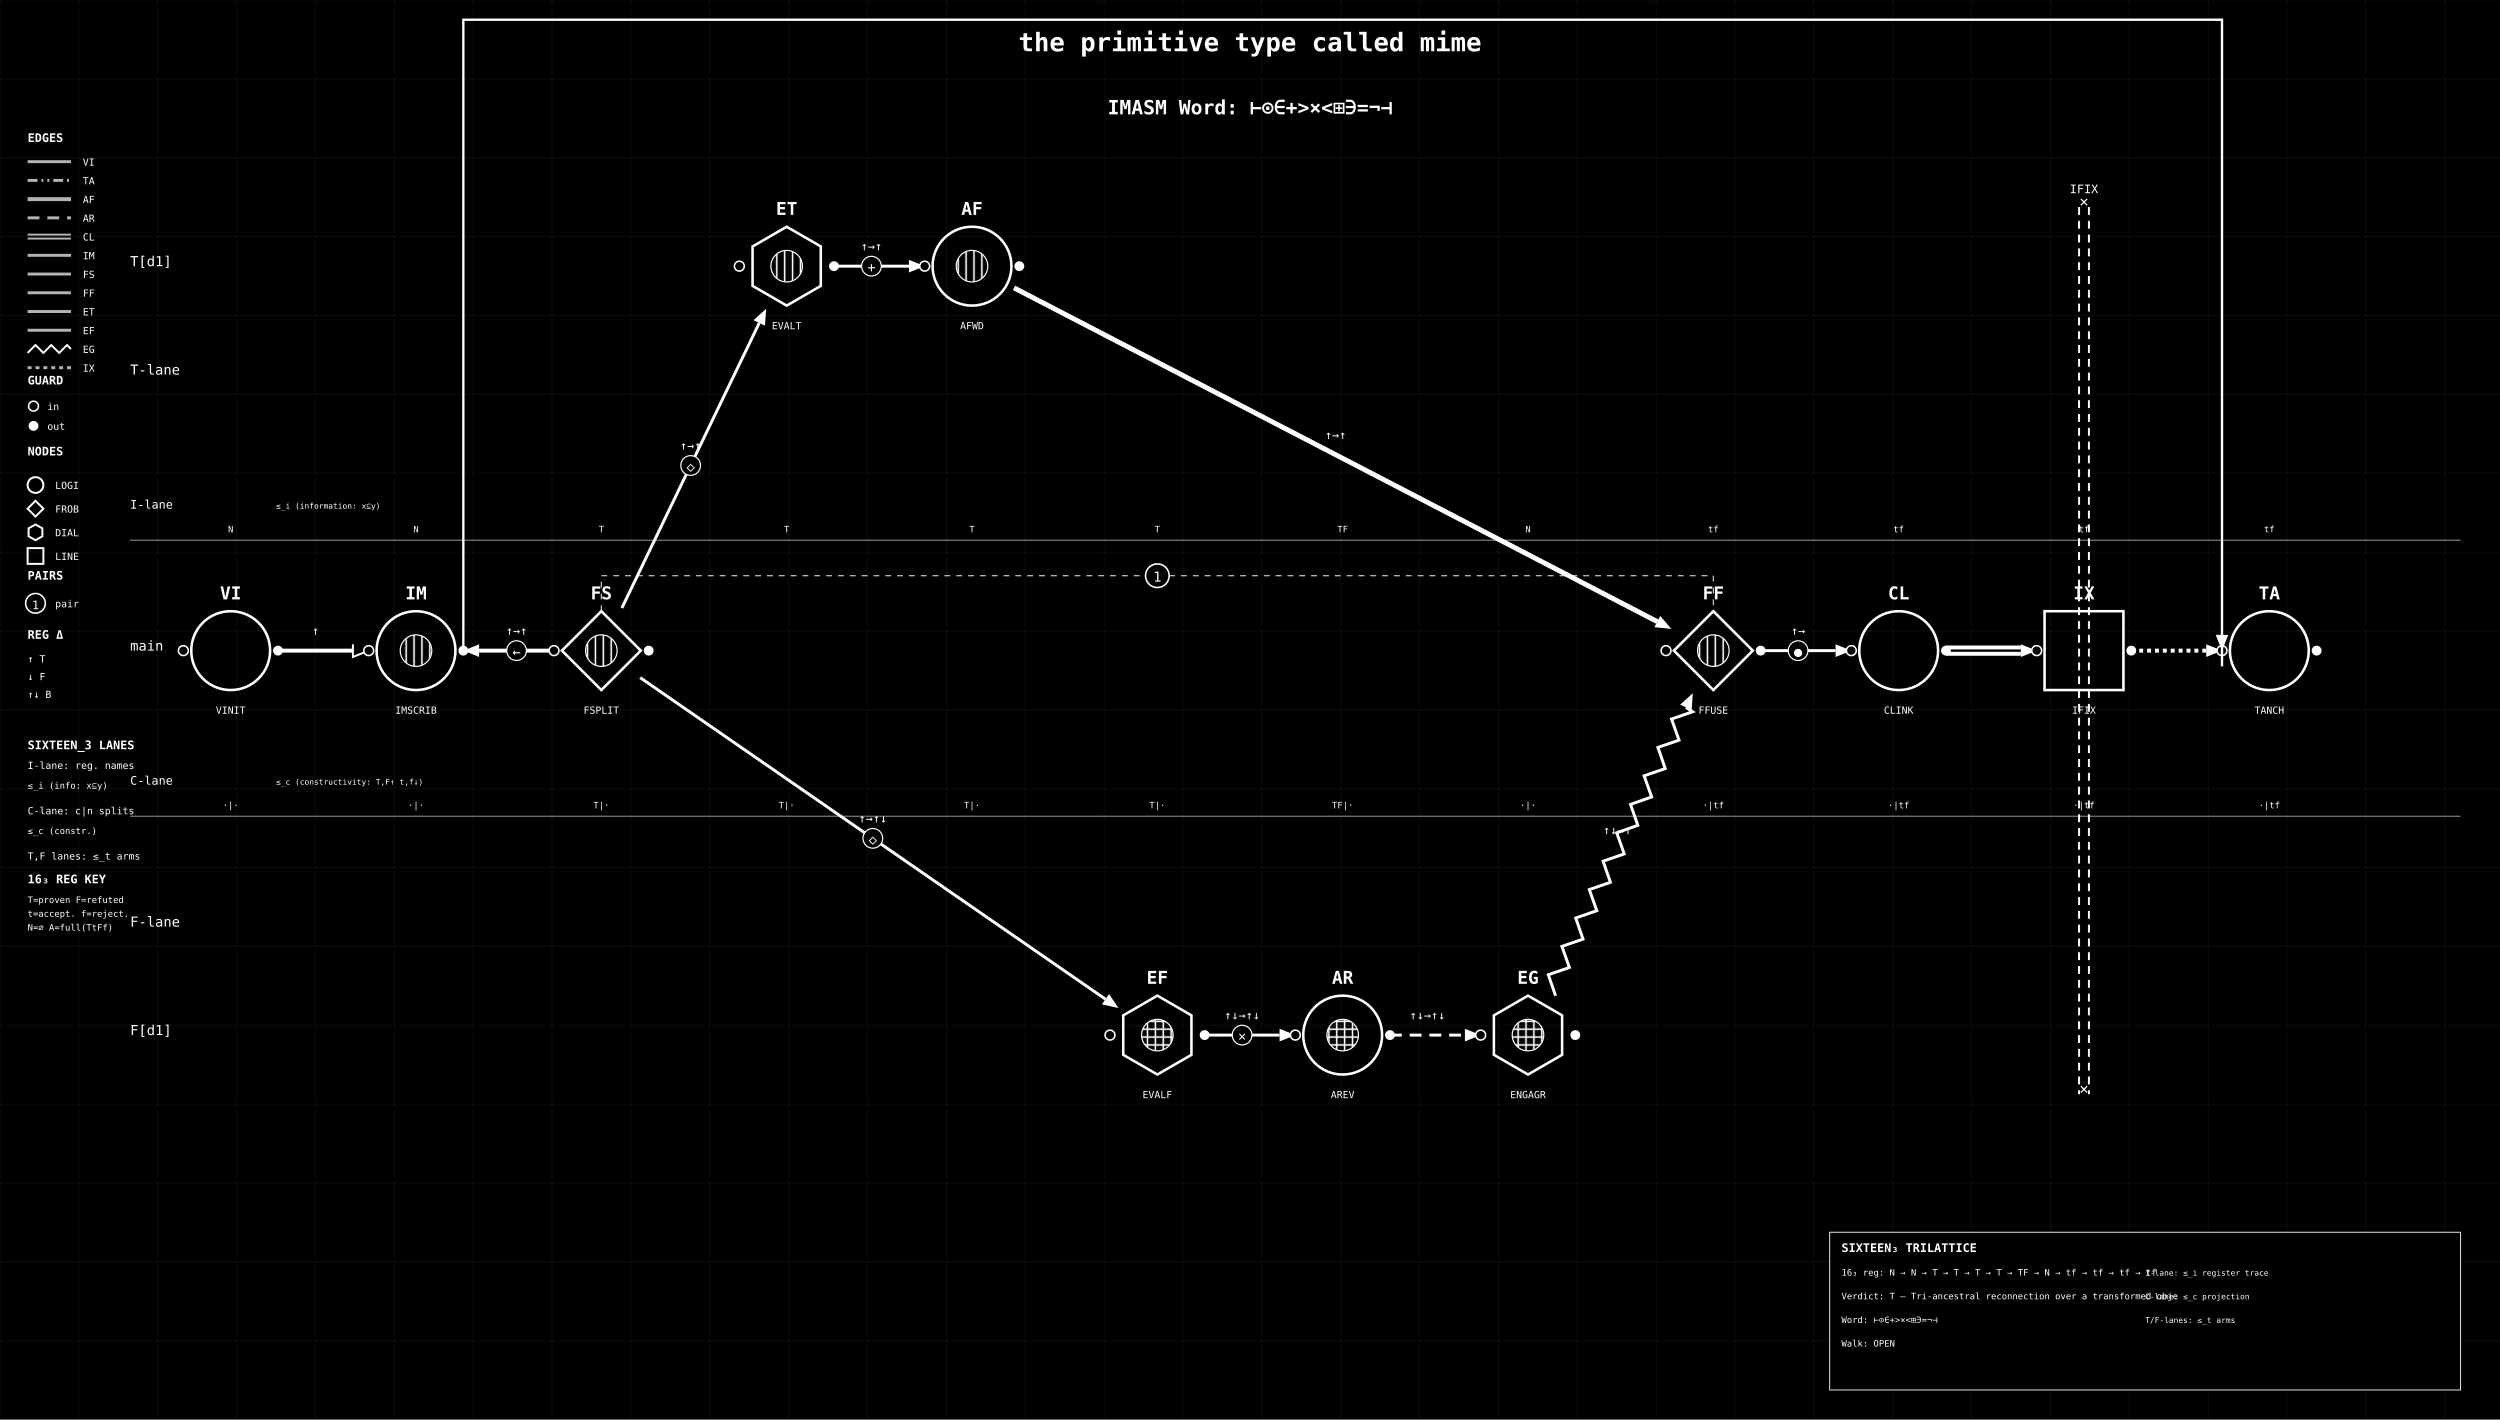
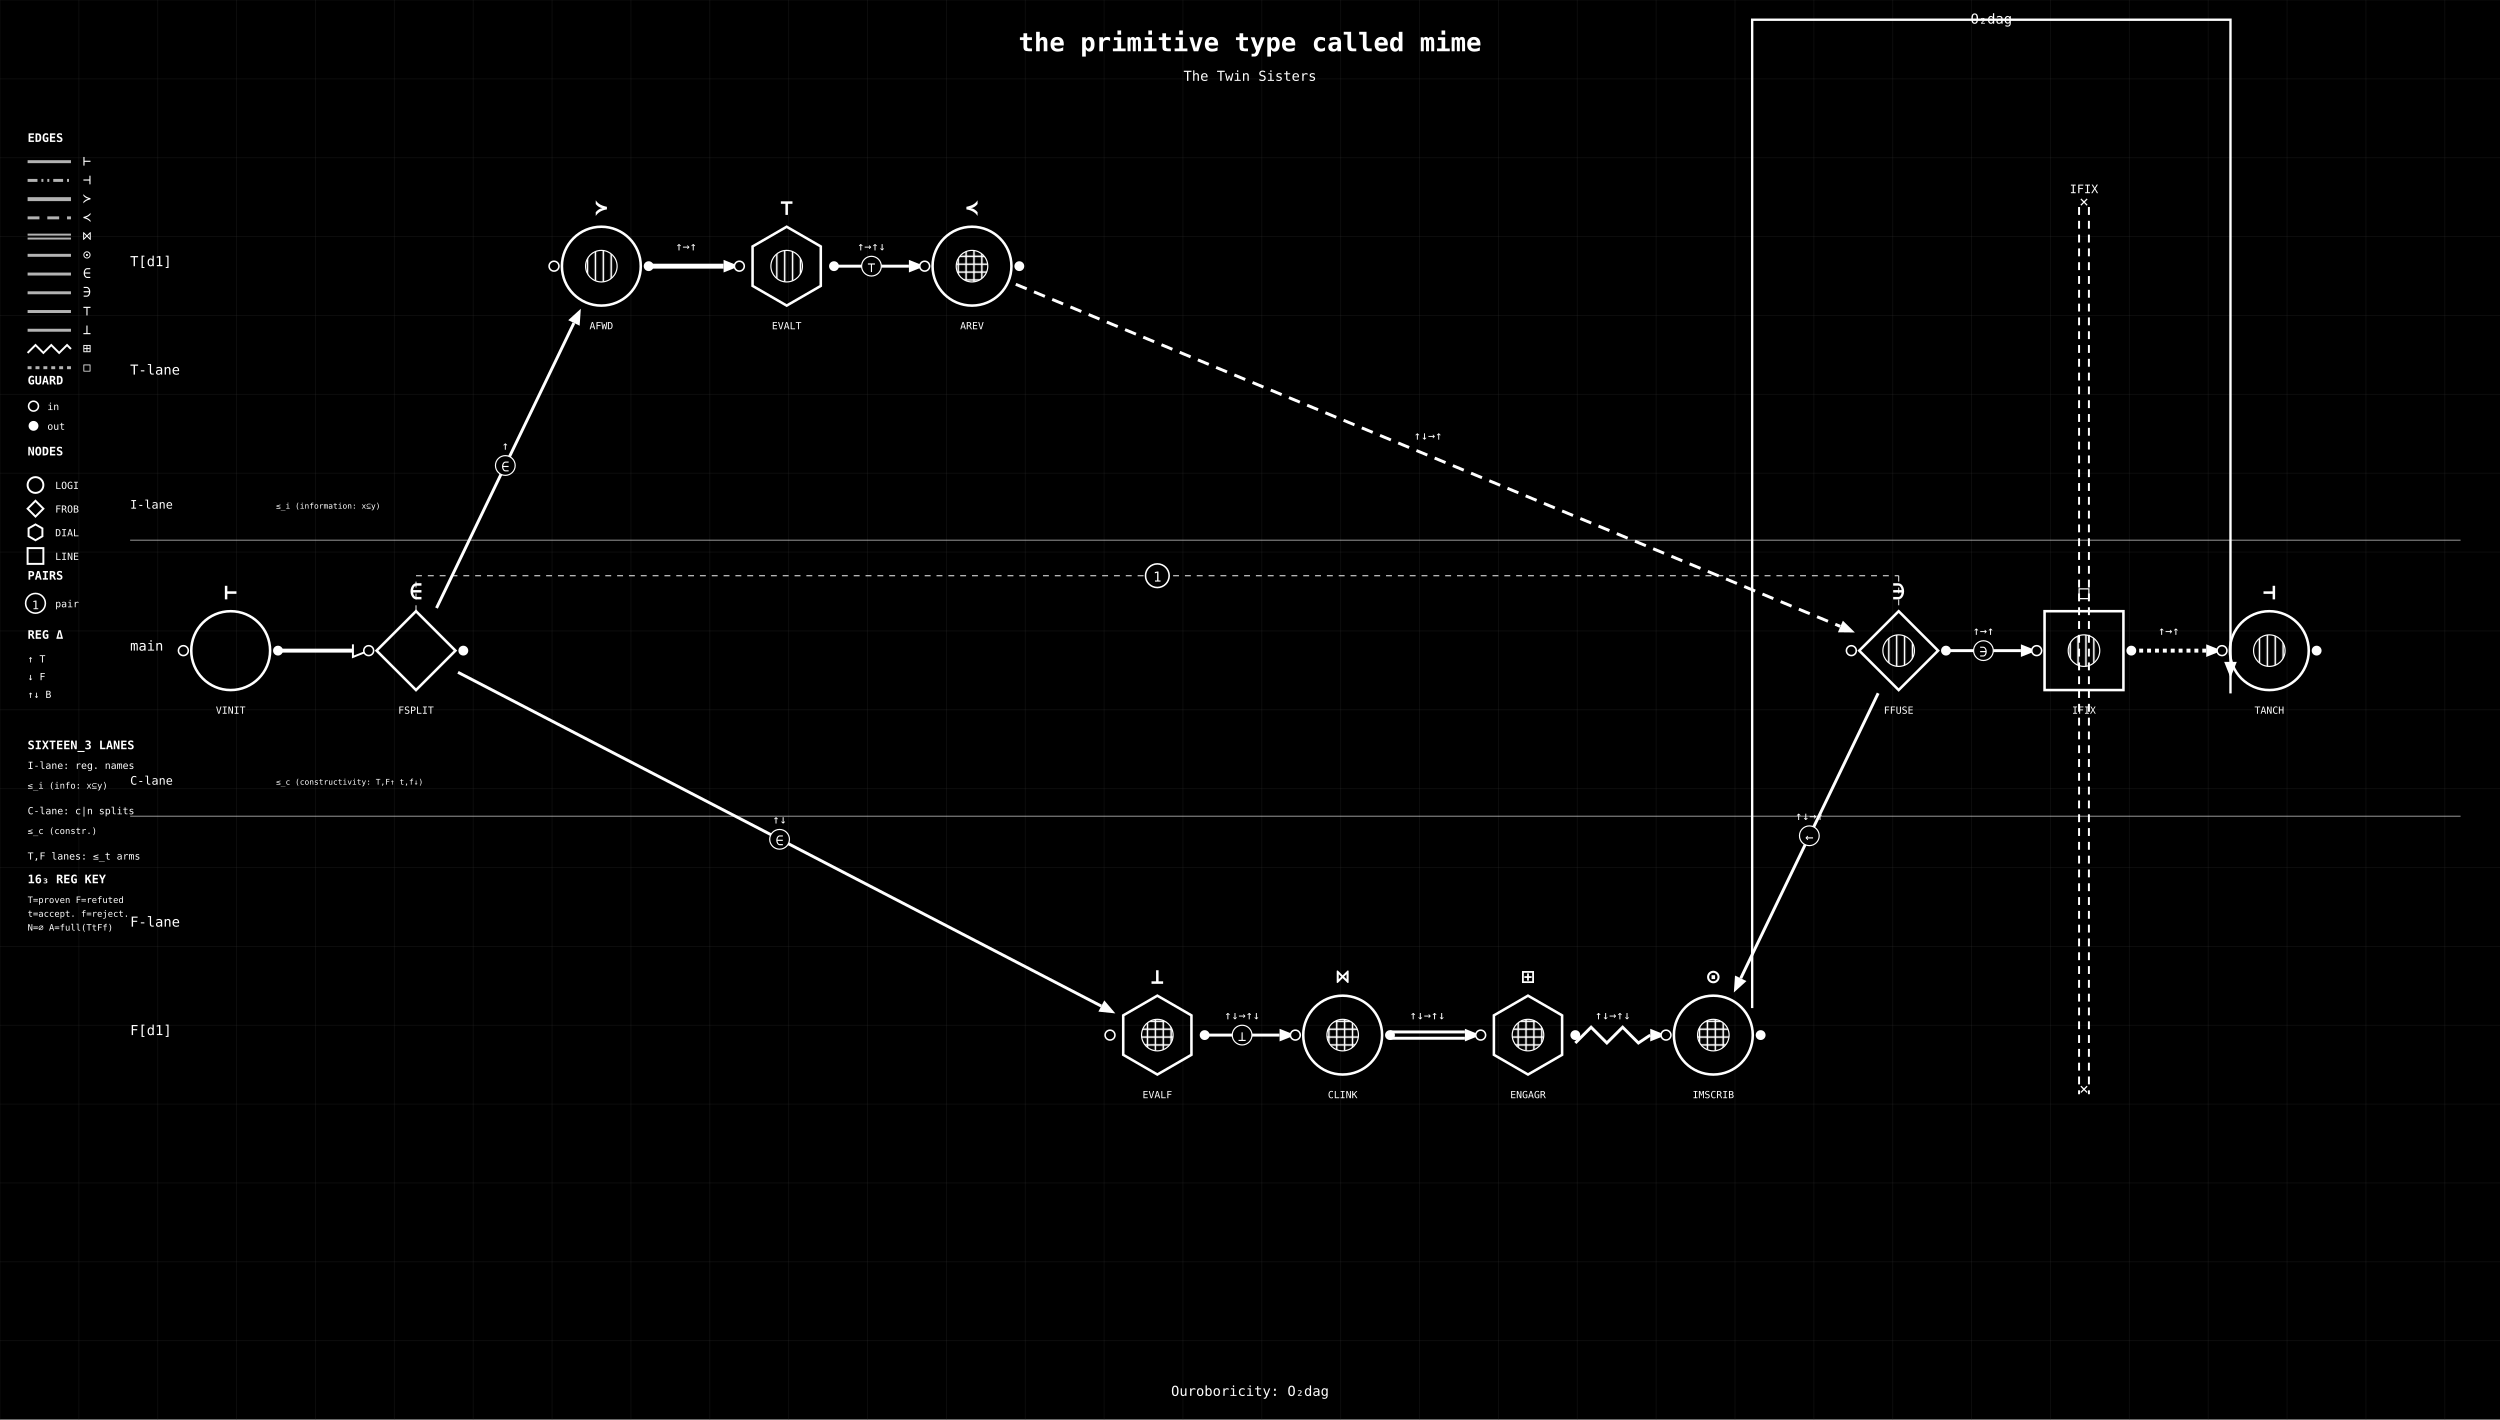
<svg xmlns="http://www.w3.org/2000/svg" viewBox="0 0 1268 720">
  <rect width="1268" height="720" fill="#000000" />
  <defs>
    <pattern id="hatch-T" width="4" height="4" patternUnits="userSpaceOnUse">
      <path d="M2,0 L2,4" stroke="#ffffff" stroke-width="0.8" />
    </pattern>
    <pattern id="hatch-F" width="4" height="4" patternUnits="userSpaceOnUse">
      <path d="M0,2 L4,2" stroke="#ffffff" stroke-width="0.8" />
    </pattern>
    <pattern id="hatch-B" width="4" height="4" patternUnits="userSpaceOnUse">
      <path d="M2,0 L2,4 M0,2 L4,2" stroke="#ffffff" stroke-width="0.8" />
    </pattern>
  </defs>
  <line x1="0.0" y1="0.0" x2="0.0" y2="720.0" stroke="#333333" stroke-width="0.4" opacity="0.3" />
  <line x1="40.0" y1="0.0" x2="40.0" y2="720.0" stroke="#333333" stroke-width="0.4" opacity="0.3" />
  <line x1="80.0" y1="0.0" x2="80.0" y2="720.0" stroke="#333333" stroke-width="0.4" opacity="0.3" />
  <line x1="120.0" y1="0.0" x2="120.0" y2="720.0" stroke="#333333" stroke-width="0.4" opacity="0.3" />
  <line x1="160.0" y1="0.0" x2="160.0" y2="720.0" stroke="#333333" stroke-width="0.4" opacity="0.3" />
  <line x1="200.0" y1="0.0" x2="200.0" y2="720.0" stroke="#333333" stroke-width="0.4" opacity="0.3" />
  <line x1="240.0" y1="0.0" x2="240.0" y2="720.0" stroke="#333333" stroke-width="0.4" opacity="0.3" />
  <line x1="280.0" y1="0.0" x2="280.0" y2="720.0" stroke="#333333" stroke-width="0.4" opacity="0.3" />
  <line x1="320.0" y1="0.0" x2="320.0" y2="720.0" stroke="#333333" stroke-width="0.4" opacity="0.3" />
  <line x1="360.0" y1="0.0" x2="360.0" y2="720.0" stroke="#333333" stroke-width="0.4" opacity="0.3" />
  <line x1="400.0" y1="0.0" x2="400.0" y2="720.0" stroke="#333333" stroke-width="0.4" opacity="0.3" />
  <line x1="440.0" y1="0.0" x2="440.0" y2="720.0" stroke="#333333" stroke-width="0.4" opacity="0.3" />
  <line x1="480.0" y1="0.0" x2="480.0" y2="720.0" stroke="#333333" stroke-width="0.4" opacity="0.3" />
  <line x1="520.0" y1="0.0" x2="520.0" y2="720.0" stroke="#333333" stroke-width="0.4" opacity="0.3" />
  <line x1="560.0" y1="0.0" x2="560.0" y2="720.0" stroke="#333333" stroke-width="0.4" opacity="0.3" />
  <line x1="600.0" y1="0.0" x2="600.0" y2="720.0" stroke="#333333" stroke-width="0.4" opacity="0.3" />
  <line x1="640.0" y1="0.0" x2="640.0" y2="720.0" stroke="#333333" stroke-width="0.4" opacity="0.3" />
  <line x1="680.0" y1="0.0" x2="680.0" y2="720.0" stroke="#333333" stroke-width="0.4" opacity="0.3" />
  <line x1="720.0" y1="0.0" x2="720.0" y2="720.0" stroke="#333333" stroke-width="0.4" opacity="0.3" />
  <line x1="760.0" y1="0.0" x2="760.0" y2="720.0" stroke="#333333" stroke-width="0.4" opacity="0.3" />
  <line x1="800.0" y1="0.0" x2="800.0" y2="720.0" stroke="#333333" stroke-width="0.4" opacity="0.3" />
  <line x1="840.0" y1="0.0" x2="840.0" y2="720.0" stroke="#333333" stroke-width="0.4" opacity="0.3" />
  <line x1="880.0" y1="0.0" x2="880.0" y2="720.0" stroke="#333333" stroke-width="0.4" opacity="0.3" />
  <line x1="920.0" y1="0.0" x2="920.0" y2="720.0" stroke="#333333" stroke-width="0.4" opacity="0.3" />
  <line x1="960.0" y1="0.0" x2="960.0" y2="720.0" stroke="#333333" stroke-width="0.4" opacity="0.3" />
  <line x1="1000.0" y1="0.0" x2="1000.0" y2="720.0" stroke="#333333" stroke-width="0.4" opacity="0.3" />
  <line x1="1040.0" y1="0.0" x2="1040.0" y2="720.0" stroke="#333333" stroke-width="0.4" opacity="0.3" />
  <line x1="1080.0" y1="0.0" x2="1080.0" y2="720.0" stroke="#333333" stroke-width="0.4" opacity="0.3" />
  <line x1="1120.0" y1="0.0" x2="1120.0" y2="720.0" stroke="#333333" stroke-width="0.4" opacity="0.3" />
  <line x1="1160.0" y1="0.0" x2="1160.0" y2="720.0" stroke="#333333" stroke-width="0.4" opacity="0.3" />
  <line x1="1200.0" y1="0.0" x2="1200.0" y2="720.0" stroke="#333333" stroke-width="0.4" opacity="0.3" />
  <line x1="1240.0" y1="0.0" x2="1240.0" y2="720.0" stroke="#333333" stroke-width="0.4" opacity="0.3" />
  <line x1="0.0" y1="0.0" x2="1268.0" y2="0.0" stroke="#333333" stroke-width="0.4" opacity="0.3" />
  <line x1="0.0" y1="40.0" x2="1268.0" y2="40.0" stroke="#333333" stroke-width="0.4" opacity="0.3" />
  <line x1="0.0" y1="80.0" x2="1268.0" y2="80.0" stroke="#333333" stroke-width="0.4" opacity="0.3" />
  <line x1="0.0" y1="120.0" x2="1268.0" y2="120.0" stroke="#333333" stroke-width="0.4" opacity="0.3" />
  <line x1="0.0" y1="160.0" x2="1268.0" y2="160.0" stroke="#333333" stroke-width="0.4" opacity="0.3" />
  <line x1="0.0" y1="200.0" x2="1268.0" y2="200.0" stroke="#333333" stroke-width="0.4" opacity="0.3" />
  <line x1="0.0" y1="240.0" x2="1268.0" y2="240.0" stroke="#333333" stroke-width="0.4" opacity="0.3" />
  <line x1="0.0" y1="280.0" x2="1268.0" y2="280.0" stroke="#333333" stroke-width="0.4" opacity="0.3" />
  <line x1="0.0" y1="320.0" x2="1268.0" y2="320.0" stroke="#333333" stroke-width="0.4" opacity="0.3" />
  <line x1="0.0" y1="360.0" x2="1268.0" y2="360.0" stroke="#333333" stroke-width="0.4" opacity="0.3" />
  <line x1="0.0" y1="400.0" x2="1268.0" y2="400.0" stroke="#333333" stroke-width="0.4" opacity="0.3" />
  <line x1="0.0" y1="440.0" x2="1268.0" y2="440.0" stroke="#333333" stroke-width="0.4" opacity="0.3" />
  <line x1="0.0" y1="480.0" x2="1268.0" y2="480.0" stroke="#333333" stroke-width="0.4" opacity="0.3" />
  <line x1="0.0" y1="520.0" x2="1268.0" y2="520.0" stroke="#333333" stroke-width="0.4" opacity="0.3" />
  <line x1="0.0" y1="560.0" x2="1268.0" y2="560.0" stroke="#333333" stroke-width="0.4" opacity="0.3" />
  <line x1="0.0" y1="600.0" x2="1268.0" y2="600.0" stroke="#333333" stroke-width="0.4" opacity="0.3" />
  <line x1="0.0" y1="640.0" x2="1268.0" y2="640.0" stroke="#333333" stroke-width="0.4" opacity="0.3" />
  <line x1="0.0" y1="680.0" x2="1268.0" y2="680.0" stroke="#333333" stroke-width="0.4" opacity="0.3" />
  <text x="634.0" y="26.0" fill="#ffffff" font-size="13" text-anchor="middle" font-family="monospace" font-weight="bold">the primitive type called mime</text>
-   <text x="634.0" y="58.0" fill="#ffffff" font-size="10" text-anchor="middle" font-family="monospace" font-weight="bold">IMASM Word: ⊢⊙∈+&gt;×&lt;⊞∋=¬⊣</text>
+   <text x="634.0" y="41.0" fill="#ffffff" font-size="7" text-anchor="middle" font-family="monospace">The Twin Sisters</text>
  <text x="66.0" y="190.0" fill="#ffffff" font-size="7" text-anchor="start" font-family="monospace">T-lane</text>
  <text x="66.0" y="135.0" fill="#ffffff" font-size="7" text-anchor="start" font-family="monospace">T[d1]</text>
  <text x="66.0" y="470.0" fill="#ffffff" font-size="7" text-anchor="start" font-family="monospace">F-lane</text>
  <text x="66.0" y="525.0" fill="#ffffff" font-size="7" text-anchor="start" font-family="monospace">F[d1]</text>
  <text x="66.0" y="330.0" fill="#ffffff" font-size="7" text-anchor="start" font-family="monospace">main</text>
  <text x="66.0" y="258.0" fill="#ffffff" font-size="6" text-anchor="start" font-family="monospace">I-lane</text>
  <text x="140.0" y="258.0" fill="#ffffff" font-size="4" text-anchor="start" font-family="monospace">≤_i (information: x⊆y)</text>
  <line x1="66.0" y1="274.0" x2="1248.0" y2="274.0" stroke="#ffffff" stroke-width="0.6" opacity="0.5" />
  <text x="66.0" y="398.0" fill="#ffffff" font-size="6" text-anchor="start" font-family="monospace">C-lane</text>
  <text x="140.0" y="398.0" fill="#ffffff" font-size="4" text-anchor="start" font-family="monospace">≤_c (constructivity: T,F↑ t,f↓)</text>
  <line x1="66.0" y1="414.0" x2="1248.0" y2="414.0" stroke="#ffffff" stroke-width="0.6" opacity="0.5" />
-   <text x="117.0" y="270.0" fill="#ffffff" font-size="4.5" text-anchor="middle" font-family="monospace">N</text>
-   <text x="117.0" y="410.0" fill="#ffffff" font-size="4.5" text-anchor="middle" font-family="monospace">·|·</text>
-   <text x="211.0" y="270.0" fill="#ffffff" font-size="4.5" text-anchor="middle" font-family="monospace">N</text>
-   <text x="211.0" y="410.0" fill="#ffffff" font-size="4.5" text-anchor="middle" font-family="monospace">·|·</text>
-   <text x="305.0" y="270.0" fill="#ffffff" font-size="4.5" text-anchor="middle" font-family="monospace">T</text>
-   <text x="305.0" y="410.0" fill="#ffffff" font-size="4.5" text-anchor="middle" font-family="monospace">T|·</text>
-   <text x="399.0" y="270.0" fill="#ffffff" font-size="4.5" text-anchor="middle" font-family="monospace">T</text>
-   <text x="399.0" y="410.0" fill="#ffffff" font-size="4.5" text-anchor="middle" font-family="monospace">T|·</text>
-   <text x="493.0" y="270.0" fill="#ffffff" font-size="4.5" text-anchor="middle" font-family="monospace">T</text>
-   <text x="493.0" y="410.0" fill="#ffffff" font-size="4.5" text-anchor="middle" font-family="monospace">T|·</text>
-   <text x="587.0" y="270.0" fill="#ffffff" font-size="4.5" text-anchor="middle" font-family="monospace">T</text>
-   <text x="587.0" y="410.0" fill="#ffffff" font-size="4.5" text-anchor="middle" font-family="monospace">T|·</text>
-   <text x="681.0" y="270.0" fill="#ffffff" font-size="4.5" text-anchor="middle" font-family="monospace">TF</text>
-   <text x="681.0" y="410.0" fill="#ffffff" font-size="4.5" text-anchor="middle" font-family="monospace">TF|·</text>
-   <text x="775.0" y="270.0" fill="#ffffff" font-size="4.5" text-anchor="middle" font-family="monospace">N</text>
-   <text x="775.0" y="410.0" fill="#ffffff" font-size="4.5" text-anchor="middle" font-family="monospace">·|·</text>
-   <text x="869.0" y="270.0" fill="#ffffff" font-size="4.5" text-anchor="middle" font-family="monospace">tf</text>
-   <text x="869.0" y="410.0" fill="#ffffff" font-size="4.5" text-anchor="middle" font-family="monospace">·|tf</text>
-   <text x="963.0" y="270.0" fill="#ffffff" font-size="4.5" text-anchor="middle" font-family="monospace">tf</text>
-   <text x="963.0" y="410.0" fill="#ffffff" font-size="4.5" text-anchor="middle" font-family="monospace">·|tf</text>
-   <text x="1057.0" y="270.0" fill="#ffffff" font-size="4.5" text-anchor="middle" font-family="monospace">tf</text>
-   <text x="1057.0" y="410.0" fill="#ffffff" font-size="4.5" text-anchor="middle" font-family="monospace">·|tf</text>
-   <text x="1151.0" y="270.0" fill="#ffffff" font-size="4.5" text-anchor="middle" font-family="monospace">tf</text>
-   <text x="1151.0" y="410.0" fill="#ffffff" font-size="4.5" text-anchor="middle" font-family="monospace">·|tf</text>
  <line x1="1054.5" y1="105.0" x2="1054.5" y2="555.0" stroke="#ffffff" stroke-width="1.0" opacity="1.0" stroke-dasharray="4,3" />
  <line x1="1059.5" y1="105.0" x2="1059.5" y2="555.0" stroke="#ffffff" stroke-width="1.0" opacity="1.0" stroke-dasharray="4,3" />
  <text x="1057.0" y="105.0" fill="#ffffff" font-size="8" text-anchor="middle" font-family="monospace">×</text>
  <text x="1057.0" y="555.0" fill="#ffffff" font-size="8" text-anchor="middle" font-family="monospace">×</text>
  <text x="1057.0" y="98.0" fill="#ffffff" font-size="6" text-anchor="middle" font-family="monospace">IFIX</text>
-   <line x1="305.0" y1="310.0" x2="305.0" y2="292.0" stroke="#ffffff" stroke-width="0.6" opacity="0.8" stroke-dasharray="3,3" />
-   <line x1="305.0" y1="292.0" x2="869.0" y2="292.0" stroke="#ffffff" stroke-width="0.6" opacity="0.8" stroke-dasharray="3,3" />
-   <line x1="869.0" y1="292.0" x2="869.0" y2="310.0" stroke="#ffffff" stroke-width="0.6" opacity="0.8" stroke-dasharray="3,3" />
+   <line x1="211.0" y1="310.0" x2="211.0" y2="292.0" stroke="#ffffff" stroke-width="0.6" opacity="0.8" stroke-dasharray="3,3" />
+   <line x1="211.0" y1="292.0" x2="963.0" y2="292.0" stroke="#ffffff" stroke-width="0.6" opacity="0.8" stroke-dasharray="3,3" />
+   <line x1="963.0" y1="292.0" x2="963.0" y2="310.0" stroke="#ffffff" stroke-width="0.6" opacity="0.8" stroke-dasharray="3,3" />
  <circle cx="587.0" cy="292.0" r="6" fill="#000000" stroke="#ffffff" stroke-width="0.8" />
  <text x="587.0" y="295.0" fill="#ffffff" font-size="7" text-anchor="middle" font-family="monospace">1</text>
-   <line x1="315.4" y1="308.4" x2="385.1" y2="163.8" stroke="#ffffff" stroke-width="1.5" opacity="1.0" />
-   <polygon points="388.6,156.6 388.0,165.2 382.2,162.4" fill="#ffffff" />
-   <circle cx="350.3" cy="236.1" r="5" fill="#000000" stroke="#ffffff" stroke-width="0.6" />
-   <text x="350.3" y="239.1" fill="#ffffff" font-size="7" text-anchor="middle" font-family="monospace">◇</text>
-   <text x="350.3" y="228.1" fill="#ffffff" font-size="6" text-anchor="middle" font-family="monospace">↑→↑</text>
+   <line x1="221.4" y1="308.4" x2="291.1" y2="163.8" stroke="#ffffff" stroke-width="1.5" opacity="1.0" />
+   <polygon points="294.6,156.6 294.0,165.2 288.2,162.4" fill="#ffffff" />
+   <circle cx="256.3" cy="236.1" r="5" fill="#000000" stroke="#ffffff" stroke-width="0.6" />
+   <text x="256.3" y="239.1" fill="#ffffff" font-size="7" text-anchor="middle" font-family="monospace">∈</text>
+   <text x="256.3" y="228.1" fill="#ffffff" font-size="6" text-anchor="middle" font-family="monospace">↑</text>
+   <line x1="329.0" y1="135.0" x2="367.0" y2="135.0" stroke="#ffffff" stroke-width="2.5" opacity="1.0" />
+   <polygon points="375.0,135.0 367.0,138.2 367.0,131.8" fill="#ffffff" />
+   <text x="348.0" y="127.0" fill="#ffffff" font-size="6" text-anchor="middle" font-family="monospace">↑→↑</text>
  <line x1="423.0" y1="135.0" x2="461.0" y2="135.0" stroke="#ffffff" stroke-width="1.5" opacity="1.0" />
  <polygon points="469.0,135.0 461.0,138.2 461.0,131.8" fill="#ffffff" />
  <circle cx="442.0" cy="135.0" r="5" fill="#000000" stroke="#ffffff" stroke-width="0.6" />
-   <text x="442.0" y="138.0" fill="#ffffff" font-size="7" text-anchor="middle" font-family="monospace">+</text>
-   <text x="442.0" y="127.0" fill="#ffffff" font-size="6" text-anchor="middle" font-family="monospace">↑→↑</text>
-   <line x1="514.3" y1="146.0" x2="840.6" y2="315.3" stroke="#ffffff" stroke-width="2.5" opacity="1.0" />
-   <polygon points="847.7,319.0 839.1,318.1 842.1,312.4" fill="#ffffff" />
-   <text x="677.4" y="222.7" fill="#ffffff" font-size="6" text-anchor="middle" font-family="monospace">↑→↑</text>
-   <line x1="324.7" y1="343.7" x2="560.7" y2="506.8" stroke="#ffffff" stroke-width="1.5" opacity="1.0" />
-   <polygon points="567.3,511.3 558.9,509.4 562.5,504.2" fill="#ffffff" />
-   <circle cx="442.7" cy="425.2" r="5" fill="#000000" stroke="#ffffff" stroke-width="0.6" />
-   <text x="442.7" y="428.2" fill="#ffffff" font-size="7" text-anchor="middle" font-family="monospace">◇</text>
-   <text x="442.7" y="417.2" fill="#ffffff" font-size="6" text-anchor="middle" font-family="monospace">↑→↑↓</text>
+   <text x="442.0" y="138.0" fill="#ffffff" font-size="7" text-anchor="middle" font-family="monospace">⊤</text>
+   <text x="442.0" y="127.0" fill="#ffffff" font-size="6" text-anchor="middle" font-family="monospace">↑→↑↓</text>
+   <line x1="515.2" y1="144.2" x2="933.4" y2="317.7" stroke="#ffffff" stroke-width="1.5" opacity="1.0" stroke-dasharray="6,4" />
+   <polygon points="940.8,320.8 932.2,320.7 934.7,314.8" fill="#ffffff" />
+   <text x="724.3" y="223.0" fill="#ffffff" font-size="6" text-anchor="middle" font-family="monospace">↑↓→↑</text>
+   <line x1="232.3" y1="341.0" x2="558.6" y2="510.3" stroke="#ffffff" stroke-width="1.5" opacity="1.0" />
+   <polygon points="565.7,514.0 557.1,513.1 560.1,507.4" fill="#ffffff" />
+   <circle cx="395.4" cy="425.7" r="5" fill="#000000" stroke="#ffffff" stroke-width="0.6" />
+   <text x="395.4" y="428.7" fill="#ffffff" font-size="7" text-anchor="middle" font-family="monospace">∈</text>
+   <text x="395.4" y="417.7" fill="#ffffff" font-size="6" text-anchor="middle" font-family="monospace">↑↓</text>
  <line x1="611.0" y1="525.0" x2="649.0" y2="525.0" stroke="#ffffff" stroke-width="1.5" opacity="1.0" />
  <polygon points="657.0,525.0 649.0,528.2 649.0,521.8" fill="#ffffff" />
  <circle cx="630.0" cy="525.0" r="5" fill="#000000" stroke="#ffffff" stroke-width="0.6" />
-   <text x="630.0" y="528.0" fill="#ffffff" font-size="7" text-anchor="middle" font-family="monospace">×</text>
+   <text x="630.0" y="528.0" fill="#ffffff" font-size="7" text-anchor="middle" font-family="monospace">⊥</text>
  <text x="630.0" y="517.0" fill="#ffffff" font-size="6" text-anchor="middle" font-family="monospace">↑↓→↑↓</text>
-   <line x1="705.0" y1="525.0" x2="743.0" y2="525.0" stroke="#ffffff" stroke-width="1.5" opacity="1.0" stroke-dasharray="6,4" />
+   <line x1="705.0" y1="523.4" x2="743.0" y2="523.4" stroke="#ffffff" stroke-width="1.5" opacity="1.0" />
+   <line x1="705.0" y1="526.6" x2="743.0" y2="526.6" stroke="#ffffff" stroke-width="1.5" opacity="1.0" />
  <polygon points="751.0,525.0 743.0,528.2 743.0,521.8" fill="#ffffff" />
  <text x="724.0" y="517.0" fill="#ffffff" font-size="6" text-anchor="middle" font-family="monospace">↑↓→↑↓</text>
-   <polyline points="789.0,505.1 785.3,494.4 796.0,490.7 792.2,480.0 802.9,476.3 799.2,465.6 809.9,461.9 806.1,451.2 816.8,447.5 813.1,436.8 823.8,433.1 820.0,422.4 830.7,418.6 827.0,408.0 837.7,404.2 833.9,393.5 844.6,389.8 840.9,379.1 851.6,375.4 847.8,364.7 858.5,361.0 855.1,358.8" fill="none" stroke="#ffffff" stroke-width="1.5" />
-   <polygon points="858.6,351.6 858.0,360.2 852.2,357.4" fill="#ffffff" />
-   <text x="820.3" y="423.1" fill="#ffffff" font-size="6" text-anchor="middle" font-family="monospace">↑↓→↑</text>
+   <polyline points="799.0,529.0 807.0,521.0 815.0,529.0 823.0,521.0 831.0,529.0 837.0,525.0" fill="none" stroke="#ffffff" stroke-width="1.5" />
+   <polygon points="845.0,525.0 837.0,528.2 837.0,521.8" fill="#ffffff" />
+   <text x="818.0" y="517.0" fill="#ffffff" font-size="6" text-anchor="middle" font-family="monospace">↑↓→↑↓</text>
+   <line x1="882.9" y1="496.2" x2="952.6" y2="351.6" stroke="#ffffff" stroke-width="1.5" opacity="1.0" />
+   <polygon points="879.4,503.4 880.0,494.8 885.8,497.6" fill="#ffffff" />
+   <circle cx="917.7" cy="423.9" r="5" fill="#000000" stroke="#ffffff" stroke-width="0.6" />
+   <text x="917.7" y="426.9" fill="#ffffff" font-size="7" text-anchor="middle" font-family="monospace">←</text>
+   <text x="917.7" y="415.9" fill="#ffffff" font-size="6" text-anchor="middle" font-family="monospace">↑↓→↑</text>
  <line x1="141.0" y1="330.0" x2="179.0" y2="330.0" stroke="#ffffff" stroke-width="2.0" opacity="1.0" />
  <polyline points="187.0,330.0 179.0,333.2 179.0,326.8" fill="none" stroke="#ffffff" stroke-width="1.0" />
-   <text x="160.0" y="322.0" fill="#ffffff" font-size="6" text-anchor="middle" font-family="monospace">↑</text>
-   <line x1="243.0" y1="330.0" x2="281.0" y2="330.0" stroke="#ffffff" stroke-width="2.0" opacity="1.0" />
-   <polygon points="235.0,330.0 243.0,326.8 243.0,333.2" fill="#ffffff" />
-   <circle cx="262.0" cy="330.0" r="5" fill="#000000" stroke="#ffffff" stroke-width="0.6" />
-   <text x="262.0" y="333.0" fill="#ffffff" font-size="7" text-anchor="middle" font-family="monospace">←</text>
-   <text x="262.0" y="322.0" fill="#ffffff" font-size="6" text-anchor="middle" font-family="monospace">↑→↑</text>
-   <line x1="987.0" y1="328.4" x2="1025.0" y2="328.4" stroke="#ffffff" stroke-width="2.0" opacity="1.0" />
-   <line x1="987.0" y1="331.6" x2="1025.0" y2="331.6" stroke="#ffffff" stroke-width="2.0" opacity="1.0" />
-   <polygon points="1033.0,330.0 1025.0,333.2 1025.0,326.8" fill="#ffffff" />
  <line x1="1081.0" y1="330.0" x2="1119.0" y2="330.0" stroke="#ffffff" stroke-width="2.0" opacity="1.0" stroke-dasharray="2,2" />
  <polygon points="1127.0,330.0 1119.0,333.2 1119.0,326.8" fill="#ffffff" />
-   <line x1="893.0" y1="330.0" x2="931.0" y2="330.0" stroke="#ffffff" stroke-width="1.5" opacity="1.0" />
-   <polygon points="939.0,330.0 931.0,333.2 931.0,326.8" fill="#ffffff" />
-   <circle cx="912.0" cy="330.0" r="5" fill="#000000" stroke="#ffffff" stroke-width="0.6" />
-   <text x="912.0" y="333.0" fill="#ffffff" font-size="7" text-anchor="middle" font-family="monospace">●</text>
-   <text x="912.0" y="322.0" fill="#ffffff" font-size="6" text-anchor="middle" font-family="monospace">↑→</text>
+   <text x="1100.0" y="322.0" fill="#ffffff" font-size="6" text-anchor="middle" font-family="monospace">↑→↑</text>
+   <line x1="987.0" y1="330.0" x2="1025.0" y2="330.0" stroke="#ffffff" stroke-width="1.5" opacity="1.0" />
+   <polygon points="1033.0,330.0 1025.0,333.2 1025.0,326.8" fill="#ffffff" />
+   <circle cx="1006.0" cy="330.0" r="5" fill="#000000" stroke="#ffffff" stroke-width="0.6" />
+   <text x="1006.0" y="333.0" fill="#ffffff" font-size="7" text-anchor="middle" font-family="monospace">∋</text>
+   <text x="1006.0" y="322.0" fill="#ffffff" font-size="6" text-anchor="middle" font-family="monospace">↑→↑</text>
  <circle fill="none" stroke="#ffffff" stroke-width="1.3" cx="117.0" cy="330.0" r="20.0" />
  <circle cx="93.0" cy="330.0" r="2.5" fill="#000000" stroke="#ffffff" stroke-width="0.8" />
  <circle cx="141.0" cy="330.0" r="2.5" fill="#ffffff" />
-   <text x="117.0" y="304.0" fill="#ffffff" font-size="9" text-anchor="middle" font-family="monospace" font-weight="bold">VI</text>
+   <text x="117.0" y="304.0" fill="#ffffff" font-size="11" text-anchor="middle" font-family="monospace" font-weight="bold">⊢</text>
  <text x="117.0" y="362.0" fill="#ffffff" font-size="5" text-anchor="middle" font-family="monospace">VINIT</text>
-   <circle fill="none" stroke="#ffffff" stroke-width="1.3" cx="211.0" cy="330.0" r="20.0" />
-   <circle cx="211.0" cy="330.0" r="8" fill="url(#hatch-T)" stroke="#ffffff" stroke-width="0.6" />
+   <polygon fill="none" stroke="#ffffff" stroke-width="1.3" points="211.0,310.0 231.0,330 211.0,350.0 191.0,330" />
  <circle cx="187.0" cy="330.0" r="2.5" fill="#000000" stroke="#ffffff" stroke-width="0.8" />
  <circle cx="235.0" cy="330.0" r="2.5" fill="#ffffff" />
-   <text x="211.0" y="304.0" fill="#ffffff" font-size="9" text-anchor="middle" font-family="monospace" font-weight="bold">IM</text>
-   <text x="211.0" y="362.0" fill="#ffffff" font-size="5" text-anchor="middle" font-family="monospace">IMSCRIB</text>
-   <polygon fill="none" stroke="#ffffff" stroke-width="1.3" points="305.0,310.0 325.0,330 305.0,350.0 285.0,330" />
-   <circle cx="305.0" cy="330.0" r="8" fill="url(#hatch-T)" stroke="#ffffff" stroke-width="0.6" />
-   <circle cx="281.0" cy="330.0" r="2.5" fill="#000000" stroke="#ffffff" stroke-width="0.8" />
-   <circle cx="329.0" cy="330.0" r="2.5" fill="#ffffff" />
-   <text x="305.0" y="304.0" fill="#ffffff" font-size="9" text-anchor="middle" font-family="monospace" font-weight="bold">FS</text>
-   <text x="305.0" y="362.0" fill="#ffffff" font-size="5" text-anchor="middle" font-family="monospace">FSPLIT</text>
+   <text x="211.0" y="304.0" fill="#ffffff" font-size="11" text-anchor="middle" font-family="monospace" font-weight="bold">∈</text>
+   <text x="211.0" y="362.0" fill="#ffffff" font-size="5" text-anchor="middle" font-family="monospace">FSPLIT</text>
+   <circle fill="none" stroke="#ffffff" stroke-width="1.3" cx="305.0" cy="135.0" r="20.0" />
+   <circle cx="305.0" cy="135.0" r="8" fill="url(#hatch-T)" stroke="#ffffff" stroke-width="0.6" />
+   <circle cx="281.0" cy="135.0" r="2.5" fill="#000000" stroke="#ffffff" stroke-width="0.8" />
+   <circle cx="329.0" cy="135.0" r="2.5" fill="#ffffff" />
+   <text x="305.0" y="109.0" fill="#ffffff" font-size="11" text-anchor="middle" font-family="monospace" font-weight="bold">≻</text>
+   <text x="305.0" y="167.0" fill="#ffffff" font-size="5" text-anchor="middle" font-family="monospace">AFWD</text>
  <polygon fill="none" stroke="#ffffff" stroke-width="1.3" points="416.3,145.0 399.0,155.0 381.7,145.0 381.7,125.0 399.0,115.0 416.3,125.0" />
  <circle cx="399.0" cy="135.0" r="8" fill="url(#hatch-T)" stroke="#ffffff" stroke-width="0.6" />
  <circle cx="375.0" cy="135.0" r="2.5" fill="#000000" stroke="#ffffff" stroke-width="0.8" />
  <circle cx="423.0" cy="135.0" r="2.5" fill="#ffffff" />
-   <text x="399.0" y="109.0" fill="#ffffff" font-size="9" text-anchor="middle" font-family="monospace" font-weight="bold">ET</text>
+   <text x="399.0" y="109.0" fill="#ffffff" font-size="11" text-anchor="middle" font-family="monospace" font-weight="bold">⊤</text>
  <text x="399.0" y="167.0" fill="#ffffff" font-size="5" text-anchor="middle" font-family="monospace">EVALT</text>
  <circle fill="none" stroke="#ffffff" stroke-width="1.3" cx="493.0" cy="135.0" r="20.0" />
-   <circle cx="493.0" cy="135.0" r="8" fill="url(#hatch-T)" stroke="#ffffff" stroke-width="0.6" />
+   <circle cx="493.0" cy="135.0" r="8" fill="url(#hatch-B)" stroke="#ffffff" stroke-width="0.6" />
  <circle cx="469.0" cy="135.0" r="2.5" fill="#000000" stroke="#ffffff" stroke-width="0.8" />
  <circle cx="517.0" cy="135.0" r="2.5" fill="#ffffff" />
-   <text x="493.0" y="109.0" fill="#ffffff" font-size="9" text-anchor="middle" font-family="monospace" font-weight="bold">AF</text>
-   <text x="493.0" y="167.0" fill="#ffffff" font-size="5" text-anchor="middle" font-family="monospace">AFWD</text>
+   <text x="493.0" y="109.0" fill="#ffffff" font-size="11" text-anchor="middle" font-family="monospace" font-weight="bold">≺</text>
+   <text x="493.0" y="167.0" fill="#ffffff" font-size="5" text-anchor="middle" font-family="monospace">AREV</text>
  <polygon fill="none" stroke="#ffffff" stroke-width="1.3" points="604.3,535.0 587.0,545.0 569.7,535.0 569.7,515.0 587.0,505.0 604.3,515.0" />
  <circle cx="587.0" cy="525.0" r="8" fill="url(#hatch-B)" stroke="#ffffff" stroke-width="0.6" />
  <circle cx="563.0" cy="525.0" r="2.5" fill="#000000" stroke="#ffffff" stroke-width="0.8" />
  <circle cx="611.0" cy="525.0" r="2.5" fill="#ffffff" />
-   <text x="587.0" y="499.0" fill="#ffffff" font-size="9" text-anchor="middle" font-family="monospace" font-weight="bold">EF</text>
+   <text x="587.0" y="499.0" fill="#ffffff" font-size="11" text-anchor="middle" font-family="monospace" font-weight="bold">⊥</text>
  <text x="587.0" y="557.0" fill="#ffffff" font-size="5" text-anchor="middle" font-family="monospace">EVALF</text>
  <circle fill="none" stroke="#ffffff" stroke-width="1.3" cx="681.0" cy="525.0" r="20.0" />
  <circle cx="681.0" cy="525.0" r="8" fill="url(#hatch-B)" stroke="#ffffff" stroke-width="0.6" />
  <circle cx="657.0" cy="525.0" r="2.5" fill="#000000" stroke="#ffffff" stroke-width="0.8" />
  <circle cx="705.0" cy="525.0" r="2.5" fill="#ffffff" />
-   <text x="681.0" y="499.0" fill="#ffffff" font-size="9" text-anchor="middle" font-family="monospace" font-weight="bold">AR</text>
-   <text x="681.0" y="557.0" fill="#ffffff" font-size="5" text-anchor="middle" font-family="monospace">AREV</text>
+   <text x="681.0" y="499.0" fill="#ffffff" font-size="11" text-anchor="middle" font-family="monospace" font-weight="bold">⋈</text>
+   <text x="681.0" y="557.0" fill="#ffffff" font-size="5" text-anchor="middle" font-family="monospace">CLINK</text>
  <polygon fill="none" stroke="#ffffff" stroke-width="1.3" points="792.3,535.0 775.0,545.0 757.7,535.0 757.7,515.0 775.0,505.0 792.3,515.0" />
  <circle cx="775.0" cy="525.0" r="8" fill="url(#hatch-B)" stroke="#ffffff" stroke-width="0.6" />
  <circle cx="751.0" cy="525.0" r="2.5" fill="#000000" stroke="#ffffff" stroke-width="0.8" />
  <circle cx="799.0" cy="525.0" r="2.5" fill="#ffffff" />
-   <text x="775.0" y="499.0" fill="#ffffff" font-size="9" text-anchor="middle" font-family="monospace" font-weight="bold">EG</text>
+   <text x="775.0" y="499.0" fill="#ffffff" font-size="11" text-anchor="middle" font-family="monospace" font-weight="bold">⊞</text>
  <text x="775.0" y="557.0" fill="#ffffff" font-size="5" text-anchor="middle" font-family="monospace">ENGAGR</text>
-   <polygon fill="none" stroke="#ffffff" stroke-width="1.3" points="869.0,310.0 889.0,330 869.0,350.0 849.0,330" />
-   <circle cx="869.0" cy="330.0" r="8" fill="url(#hatch-T)" stroke="#ffffff" stroke-width="0.6" />
-   <circle cx="845.0" cy="330.0" r="2.5" fill="#000000" stroke="#ffffff" stroke-width="0.8" />
-   <circle cx="893.0" cy="330.0" r="2.5" fill="#ffffff" />
-   <text x="869.0" y="304.0" fill="#ffffff" font-size="9" text-anchor="middle" font-family="monospace" font-weight="bold">FF</text>
-   <text x="869.0" y="362.0" fill="#ffffff" font-size="5" text-anchor="middle" font-family="monospace">FFUSE</text>
-   <circle fill="none" stroke="#ffffff" stroke-width="1.3" cx="963.0" cy="330.0" r="20.0" />
+   <circle fill="none" stroke="#ffffff" stroke-width="1.3" cx="869.0" cy="525.0" r="20.0" />
+   <circle cx="869.0" cy="525.0" r="8" fill="url(#hatch-B)" stroke="#ffffff" stroke-width="0.6" />
+   <circle cx="845.0" cy="525.0" r="2.5" fill="#000000" stroke="#ffffff" stroke-width="0.8" />
+   <circle cx="893.0" cy="525.0" r="2.5" fill="#ffffff" />
+   <text x="869.0" y="499.0" fill="#ffffff" font-size="11" text-anchor="middle" font-family="monospace" font-weight="bold">⊙</text>
+   <text x="869.0" y="557.0" fill="#ffffff" font-size="5" text-anchor="middle" font-family="monospace">IMSCRIB</text>
+   <polygon fill="none" stroke="#ffffff" stroke-width="1.3" points="963.0,310.0 983.0,330 963.0,350.0 943.0,330" />
+   <circle cx="963.0" cy="330.0" r="8" fill="url(#hatch-T)" stroke="#ffffff" stroke-width="0.6" />
  <circle cx="939.0" cy="330.0" r="2.5" fill="#000000" stroke="#ffffff" stroke-width="0.8" />
  <circle cx="987.0" cy="330.0" r="2.5" fill="#ffffff" />
-   <text x="963.0" y="304.0" fill="#ffffff" font-size="9" text-anchor="middle" font-family="monospace" font-weight="bold">CL</text>
-   <text x="963.0" y="362.0" fill="#ffffff" font-size="5" text-anchor="middle" font-family="monospace">CLINK</text>
+   <text x="963.0" y="304.0" fill="#ffffff" font-size="11" text-anchor="middle" font-family="monospace" font-weight="bold">∋</text>
+   <text x="963.0" y="362.0" fill="#ffffff" font-size="5" text-anchor="middle" font-family="monospace">FFUSE</text>
  <rect fill="none" stroke="#ffffff" stroke-width="1.3" x="1037.0" y="310.0" width="40.0" height="40.0" />
+   <circle cx="1057.0" cy="330.0" r="8" fill="url(#hatch-T)" stroke="#ffffff" stroke-width="0.6" />
  <circle cx="1033.0" cy="330.0" r="2.5" fill="#000000" stroke="#ffffff" stroke-width="0.8" />
  <circle cx="1081.0" cy="330.0" r="2.5" fill="#ffffff" />
-   <text x="1057.0" y="304.0" fill="#ffffff" font-size="9" text-anchor="middle" font-family="monospace" font-weight="bold">IX</text>
+   <text x="1057.0" y="304.0" fill="#ffffff" font-size="11" text-anchor="middle" font-family="monospace" font-weight="bold">◻</text>
  <text x="1057.0" y="362.0" fill="#ffffff" font-size="5" text-anchor="middle" font-family="monospace">IFIX</text>
  <circle fill="none" stroke="#ffffff" stroke-width="1.3" cx="1151.0" cy="330.0" r="20.0" />
+   <circle cx="1151.0" cy="330.0" r="8" fill="url(#hatch-T)" stroke="#ffffff" stroke-width="0.6" />
  <circle cx="1127.0" cy="330.0" r="2.5" fill="#000000" stroke="#ffffff" stroke-width="0.8" />
  <circle cx="1175.0" cy="330.0" r="2.5" fill="#ffffff" />
-   <text x="1151.0" y="304.0" fill="#ffffff" font-size="9" text-anchor="middle" font-family="monospace" font-weight="bold">TA</text>
+   <text x="1151.0" y="304.0" fill="#ffffff" font-size="11" text-anchor="middle" font-family="monospace" font-weight="bold">⊣</text>
  <text x="1151.0" y="362.0" fill="#ffffff" font-size="5" text-anchor="middle" font-family="monospace">TANCH</text>
  <text x="14.0" y="72.0" fill="#ffffff" font-size="6" text-anchor="start" font-family="monospace" font-weight="bold">EDGES</text>
  <line x1="14.0" y1="82.0" x2="36.0" y2="82.0" stroke="#ffffff" stroke-width="1.5" opacity="0.7" />
-   <text x="42.0" y="84.0" fill="#ffffff" font-size="5" text-anchor="start" font-family="monospace">VI</text>
+   <text x="42.0" y="84.0" fill="#ffffff" font-size="7" text-anchor="start" font-family="monospace">⊢</text>
  <line x1="14.0" y1="91.5" x2="36.0" y2="91.5" stroke="#ffffff" stroke-width="1.5" opacity="0.7" stroke-dasharray="5,2,1,2,1,2" />
-   <text x="42.0" y="93.5" fill="#ffffff" font-size="5" text-anchor="start" font-family="monospace">TA</text>
+   <text x="42.0" y="93.5" fill="#ffffff" font-size="7" text-anchor="start" font-family="monospace">⊣</text>
  <line x1="14.0" y1="101.0" x2="36.0" y2="101.0" stroke="#ffffff" stroke-width="2.0" opacity="0.7" />
-   <text x="42.0" y="103.0" fill="#ffffff" font-size="5" text-anchor="start" font-family="monospace">AF</text>
+   <text x="42.0" y="103.0" fill="#ffffff" font-size="7" text-anchor="start" font-family="monospace">≻</text>
  <line x1="14.0" y1="110.5" x2="36.0" y2="110.5" stroke="#ffffff" stroke-width="1.5" opacity="0.7" stroke-dasharray="6,4" />
-   <text x="42.0" y="112.5" fill="#ffffff" font-size="5" text-anchor="start" font-family="monospace">AR</text>
+   <text x="42.0" y="112.5" fill="#ffffff" font-size="7" text-anchor="start" font-family="monospace">≺</text>
  <line x1="14.0" y1="119.0" x2="36.0" y2="119.0" stroke="#ffffff" stroke-width="1.0" opacity="0.7" />
  <line x1="14.0" y1="121.0" x2="36.0" y2="121.0" stroke="#ffffff" stroke-width="1.0" opacity="0.7" />
-   <text x="42.0" y="122.0" fill="#ffffff" font-size="5" text-anchor="start" font-family="monospace">CL</text>
+   <text x="42.0" y="122.0" fill="#ffffff" font-size="7" text-anchor="start" font-family="monospace">⋈</text>
  <line x1="14.0" y1="129.5" x2="36.0" y2="129.5" stroke="#ffffff" stroke-width="1.5" opacity="0.7" />
-   <text x="42.0" y="131.5" fill="#ffffff" font-size="5" text-anchor="start" font-family="monospace">IM</text>
+   <text x="42.0" y="131.5" fill="#ffffff" font-size="7" text-anchor="start" font-family="monospace">⊙</text>
  <line x1="14.0" y1="139.0" x2="36.0" y2="139.0" stroke="#ffffff" stroke-width="1.5" opacity="0.7" />
-   <text x="42.0" y="141.0" fill="#ffffff" font-size="5" text-anchor="start" font-family="monospace">FS</text>
+   <text x="42.0" y="141.0" fill="#ffffff" font-size="7" text-anchor="start" font-family="monospace">∈</text>
  <line x1="14.0" y1="148.5" x2="36.0" y2="148.5" stroke="#ffffff" stroke-width="1.5" opacity="0.7" />
-   <text x="42.0" y="150.5" fill="#ffffff" font-size="5" text-anchor="start" font-family="monospace">FF</text>
+   <text x="42.0" y="150.5" fill="#ffffff" font-size="7" text-anchor="start" font-family="monospace">∋</text>
  <line x1="14.0" y1="158.0" x2="36.0" y2="158.0" stroke="#ffffff" stroke-width="1.5" opacity="0.7" />
-   <text x="42.0" y="160.0" fill="#ffffff" font-size="5" text-anchor="start" font-family="monospace">ET</text>
+   <text x="42.0" y="160.0" fill="#ffffff" font-size="7" text-anchor="start" font-family="monospace">⊤</text>
  <line x1="14.0" y1="167.5" x2="36.0" y2="167.5" stroke="#ffffff" stroke-width="1.5" opacity="0.7" />
-   <text x="42.0" y="169.5" fill="#ffffff" font-size="5" text-anchor="start" font-family="monospace">EF</text>
+   <text x="42.0" y="169.5" fill="#ffffff" font-size="7" text-anchor="start" font-family="monospace">⊥</text>
  <polyline points="14.0,179.0 18.0,175.0 22.0,179.0 26.0,175.0 30.0,179.0 34.0,175.0 36.0,177.0" fill="none" stroke="#ffffff" stroke-width="1.0" />
-   <text x="42.0" y="179.0" fill="#ffffff" font-size="5" text-anchor="start" font-family="monospace">EG</text>
+   <text x="42.0" y="179.0" fill="#ffffff" font-size="7" text-anchor="start" font-family="monospace">⊞</text>
  <line x1="14.0" y1="186.5" x2="36.0" y2="186.5" stroke="#ffffff" stroke-width="1.5" opacity="0.7" stroke-dasharray="2,2" />
-   <text x="42.0" y="188.5" fill="#ffffff" font-size="5" text-anchor="start" font-family="monospace">IX</text>
+   <text x="42.0" y="188.5" fill="#ffffff" font-size="7" text-anchor="start" font-family="monospace">◻</text>
  <text x="14.0" y="195.0" fill="#ffffff" font-size="6" text-anchor="start" font-family="monospace" font-weight="bold">GUARD</text>
  <circle cx="17" cy="206" r="2.5" fill="#000000" stroke="#ffffff" stroke-width="0.8" />
  <text x="24.0" y="208.0" fill="#ffffff" font-size="5" text-anchor="start" font-family="monospace">in</text>
  <circle cx="17" cy="216" r="2.5" fill="#ffffff" />
  <text x="24.0" y="218.0" fill="#ffffff" font-size="5" text-anchor="start" font-family="monospace">out</text>
  <text x="14.0" y="231.0" fill="#ffffff" font-size="6" text-anchor="start" font-family="monospace" font-weight="bold">NODES</text>
  <circle fill="none" stroke="#ffffff" stroke-width="1.0" cx="18.0" cy="246.0" r="4.0" />
  <text x="28.0" y="248.0" fill="#ffffff" font-size="5" text-anchor="start" font-family="monospace">LOGI</text>
  <polygon fill="none" stroke="#ffffff" stroke-width="1.0" points="18,254.0 22.0,258 18,262.0 14.0,258" />
  <text x="28.0" y="260.0" fill="#ffffff" font-size="5" text-anchor="start" font-family="monospace">FROB</text>
  <polygon fill="none" stroke="#ffffff" stroke-width="1.0" points="21.5,272.0 18.0,274.0 14.5,272.0 14.5,268.0 18.0,266.0 21.5,268.0" />
  <text x="28.0" y="272.0" fill="#ffffff" font-size="5" text-anchor="start" font-family="monospace">DIAL</text>
  <rect fill="none" stroke="#ffffff" stroke-width="1.0" x="14.0" y="278.0" width="8.0" height="8.0" />
  <text x="28.0" y="284.0" fill="#ffffff" font-size="5" text-anchor="start" font-family="monospace">LINE</text>
  <text x="14.0" y="294.0" fill="#ffffff" font-size="6" text-anchor="start" font-family="monospace" font-weight="bold">PAIRS</text>
  <circle cx="18" cy="306" r="5" fill="#000000" stroke="#ffffff" stroke-width="0.8" />
  <text x="18.0" y="309.0" fill="#ffffff" font-size="6" text-anchor="middle" font-family="monospace">1</text>
  <text x="28.0" y="308.0" fill="#ffffff" font-size="5" text-anchor="start" font-family="monospace">pair</text>
  <text x="14.0" y="324.0" fill="#ffffff" font-size="6" text-anchor="start" font-family="monospace" font-weight="bold">REG Δ</text>
  <text x="14.0" y="336.0" fill="#ffffff" font-size="5" text-anchor="start" font-family="monospace">↑ T</text>
  <text x="14.0" y="345.0" fill="#ffffff" font-size="5" text-anchor="start" font-family="monospace">↓ F</text>
  <text x="14.0" y="354.0" fill="#ffffff" font-size="5" text-anchor="start" font-family="monospace">↑↓ B</text>
  <text x="14.0" y="380.0" fill="#ffffff" font-size="6" text-anchor="start" font-family="monospace" font-weight="bold">SIXTEEN_3 LANES</text>
  <text x="14.0" y="390.0" fill="#ffffff" font-size="5" text-anchor="start" font-family="monospace">I-lane: reg. names</text>
  <text x="14.0" y="400.0" fill="#ffffff" font-size="4.5" text-anchor="start" font-family="monospace">  ≤_i (info: x⊆y)</text>
  <text x="14.0" y="413.0" fill="#ffffff" font-size="5" text-anchor="start" font-family="monospace">C-lane: c|n splits</text>
  <text x="14.0" y="423.0" fill="#ffffff" font-size="4.5" text-anchor="start" font-family="monospace">  ≤_c (constr.)</text>
  <text x="14.0" y="436.0" fill="#ffffff" font-size="5" text-anchor="start" font-family="monospace">T,F lanes: ≤_t arms</text>
  <text x="14.0" y="448.0" fill="#ffffff" font-size="6" text-anchor="start" font-family="monospace" font-weight="bold">16₃ REG KEY</text>
  <text x="14.0" y="458.0" fill="#ffffff" font-size="4.5" text-anchor="start" font-family="monospace">T=proven F=refuted</text>
  <text x="14.0" y="465.0" fill="#ffffff" font-size="4.5" text-anchor="start" font-family="monospace">t=accept. f=reject.</text>
  <text x="14.0" y="472.0" fill="#ffffff" font-size="4.5" text-anchor="start" font-family="monospace">N=∅ A=full(TtFf)</text>
-   <path d="M 235.0,330.0 L 235.0,10.0 L 1127.0,10.0 L 1127.0,338.0" fill="none" stroke="#ffffff" stroke-width="1.2" />
-   <polygon points="1127.0,330.0 1123.8,322.0 1130.2,322.0" fill="#ffffff" />
-   <rect x="928.0" y="625.0" width="320.0" height="80.0" fill="#000000" stroke="#ffffff" stroke-width="0.5" opacity="0.9" />
-   <text x="934.0" y="635.0" fill="#ffffff" font-size="6" text-anchor="start" font-family="monospace" font-weight="bold">SIXTEEN₃ TRILATTICE</text>
-   <text x="934.0" y="647.0" fill="#ffffff" font-size="4.5" text-anchor="start" font-family="monospace">16₃ reg: N → N → T → T → T → T → TF → N → tf → tf → tf → tf</text>
-   <text x="934.0" y="659.0" fill="#ffffff" font-size="4.5" text-anchor="start" font-family="monospace">Verdict: T  —  Tri-ancestral reconnection over a transformed obje</text>
-   <text x="934.0" y="671.0" fill="#ffffff" font-size="4.5" text-anchor="start" font-family="monospace">Word: ⊢⊙∈+&gt;×&lt;⊞∋=¬⊣</text>
-   <text x="934.0" y="683.0" fill="#ffffff" font-size="4.5" text-anchor="start" font-family="monospace">Walk: OPEN</text>
-   <text x="1088.0" y="647.0" fill="#ffffff" font-size="4" text-anchor="start" font-family="monospace">I-lane: ≤_i register trace</text>
-   <text x="1088.0" y="659.0" fill="#ffffff" font-size="4" text-anchor="start" font-family="monospace">C-lane: ≤_c projection</text>
-   <text x="1088.0" y="671.0" fill="#ffffff" font-size="4" text-anchor="start" font-family="monospace">T/F-lanes: ≤_t arms</text>
+   <text x="634.0" y="708.0" fill="#ffffff" font-size="7" text-anchor="middle" font-family="monospace">Ouroboricity: O₂dag</text>
+   <path d="M 888.7,511.3 L 888.7,10.0 L 1131.3,10.0 L 1131.3,351.7" fill="none" stroke="#ffffff" stroke-width="1.2" />
+   <polygon points="1131.3,343.7 1128.1,335.7 1134.5,335.7" fill="#ffffff" />
+   <text x="1010.0" y="12.0" fill="#ffffff" font-size="7" text-anchor="middle" font-family="monospace">O₂dag</text>
</svg>
